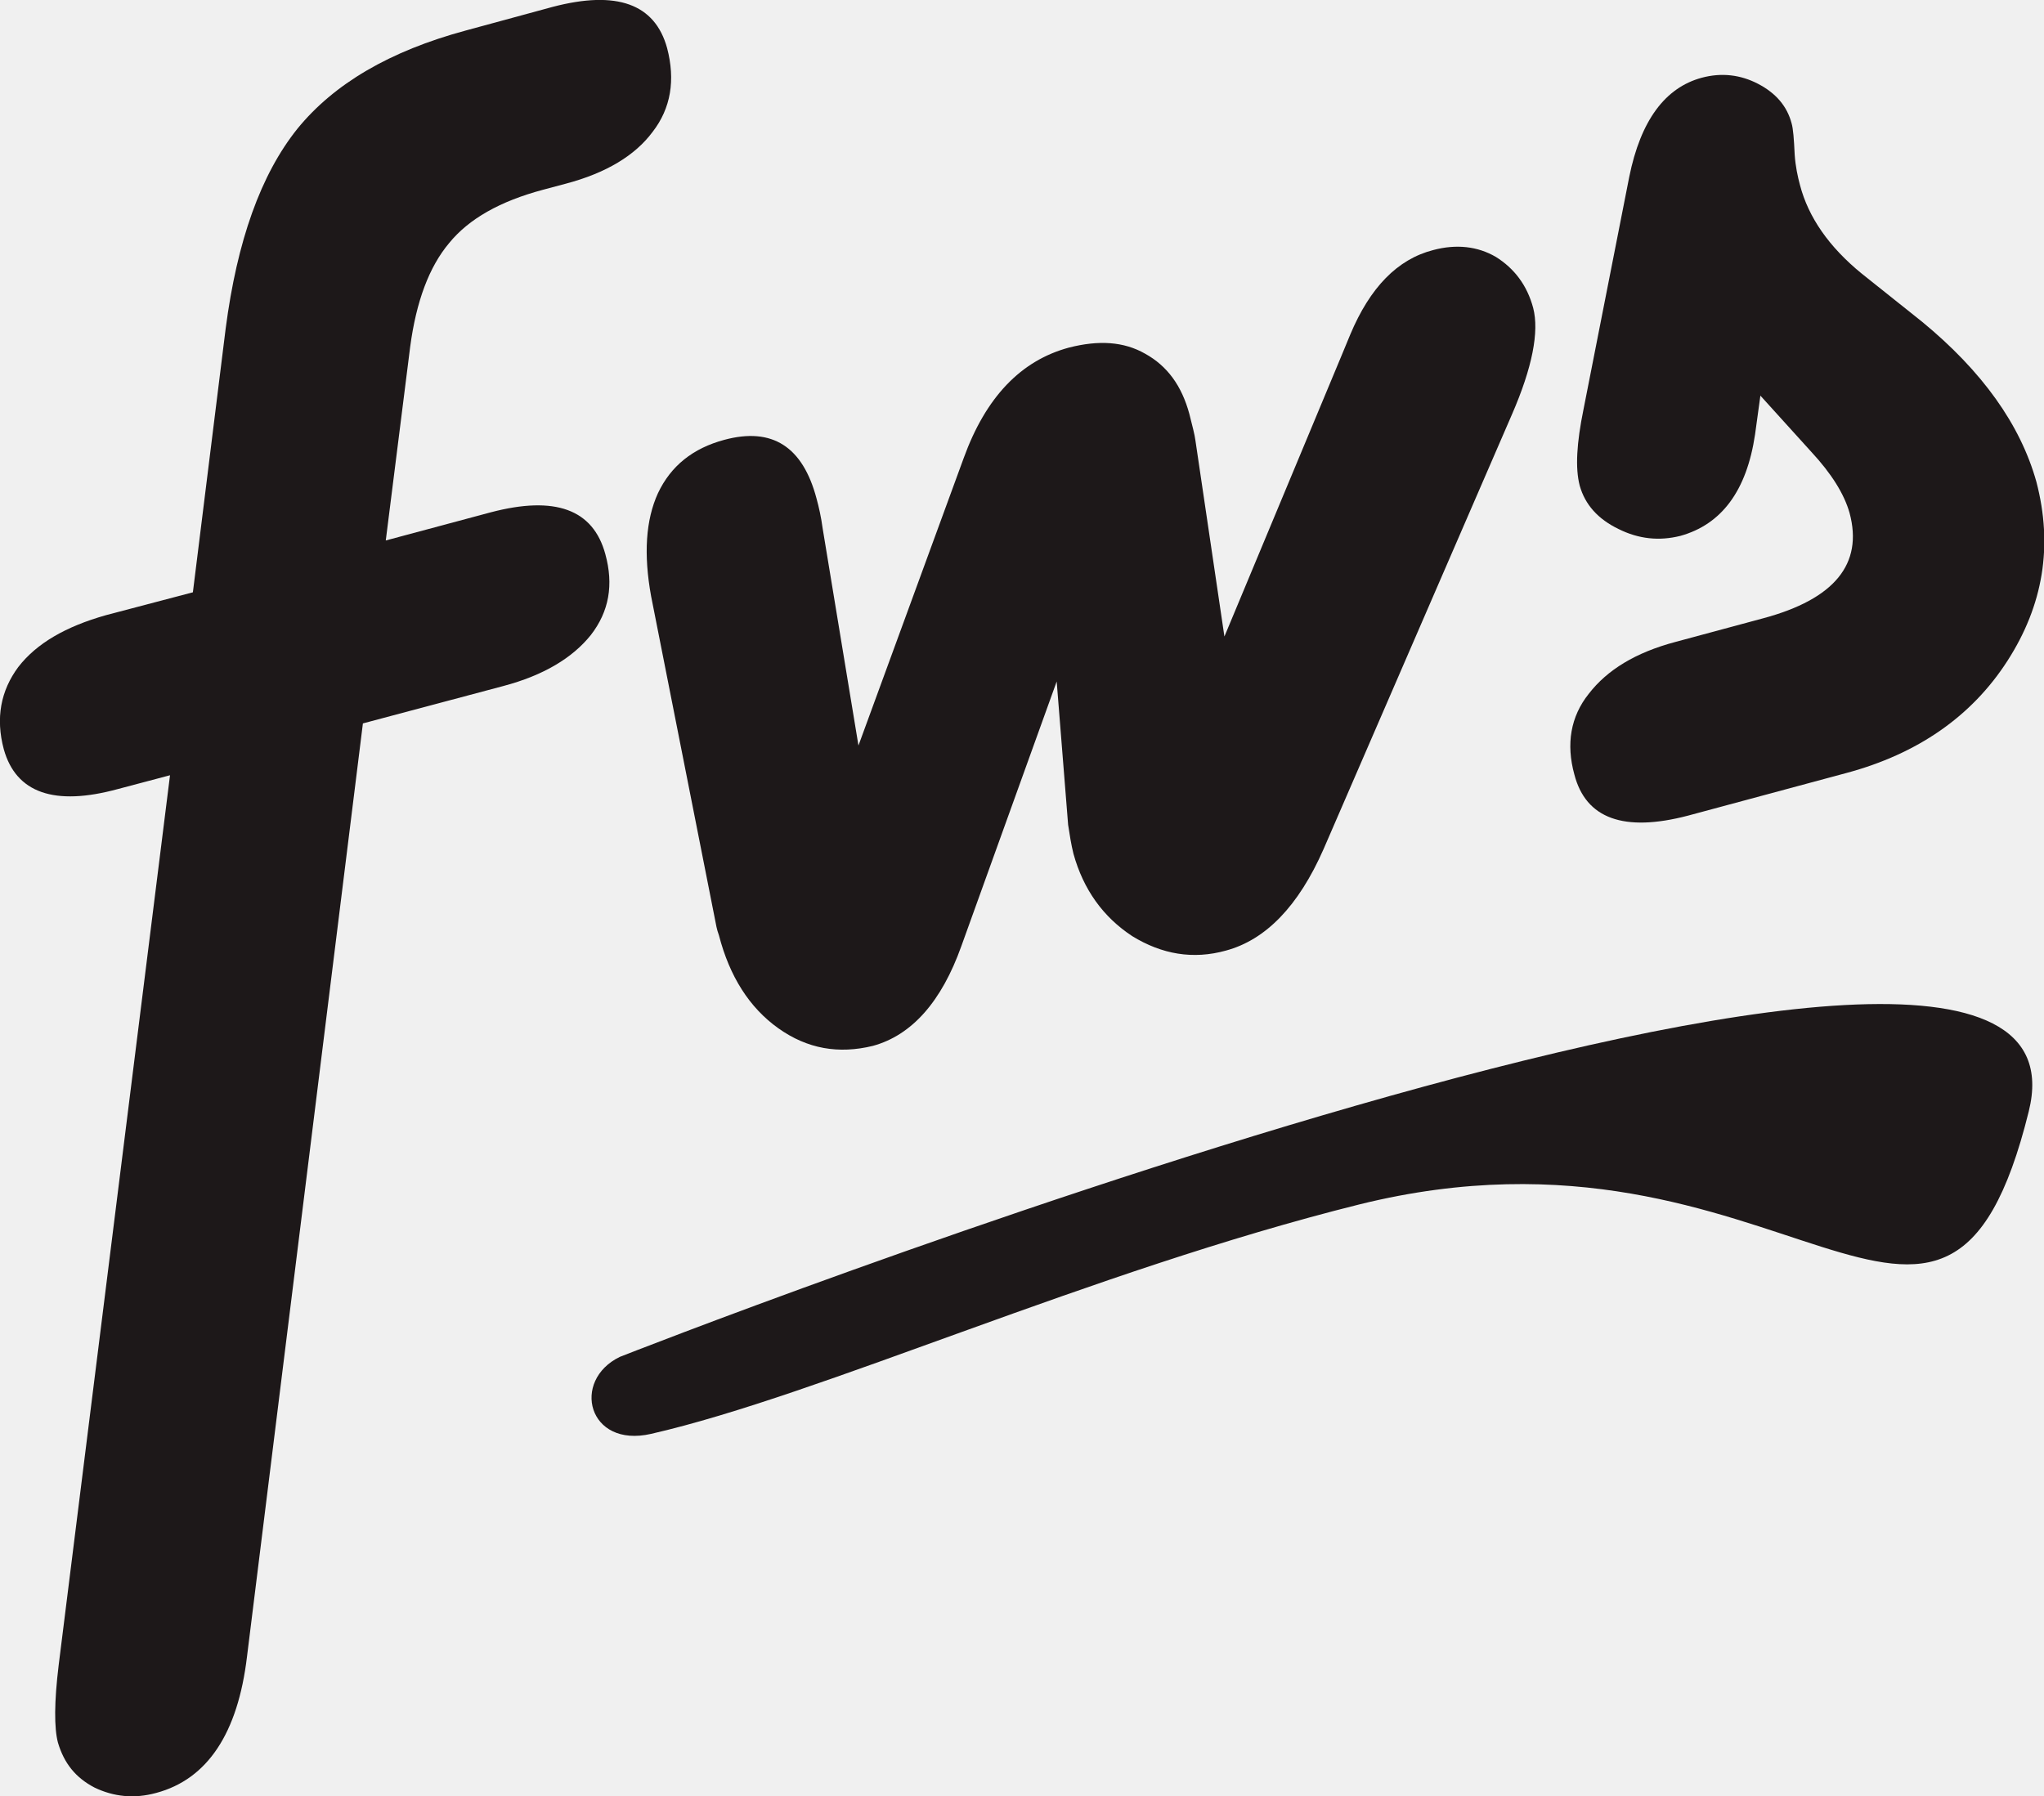
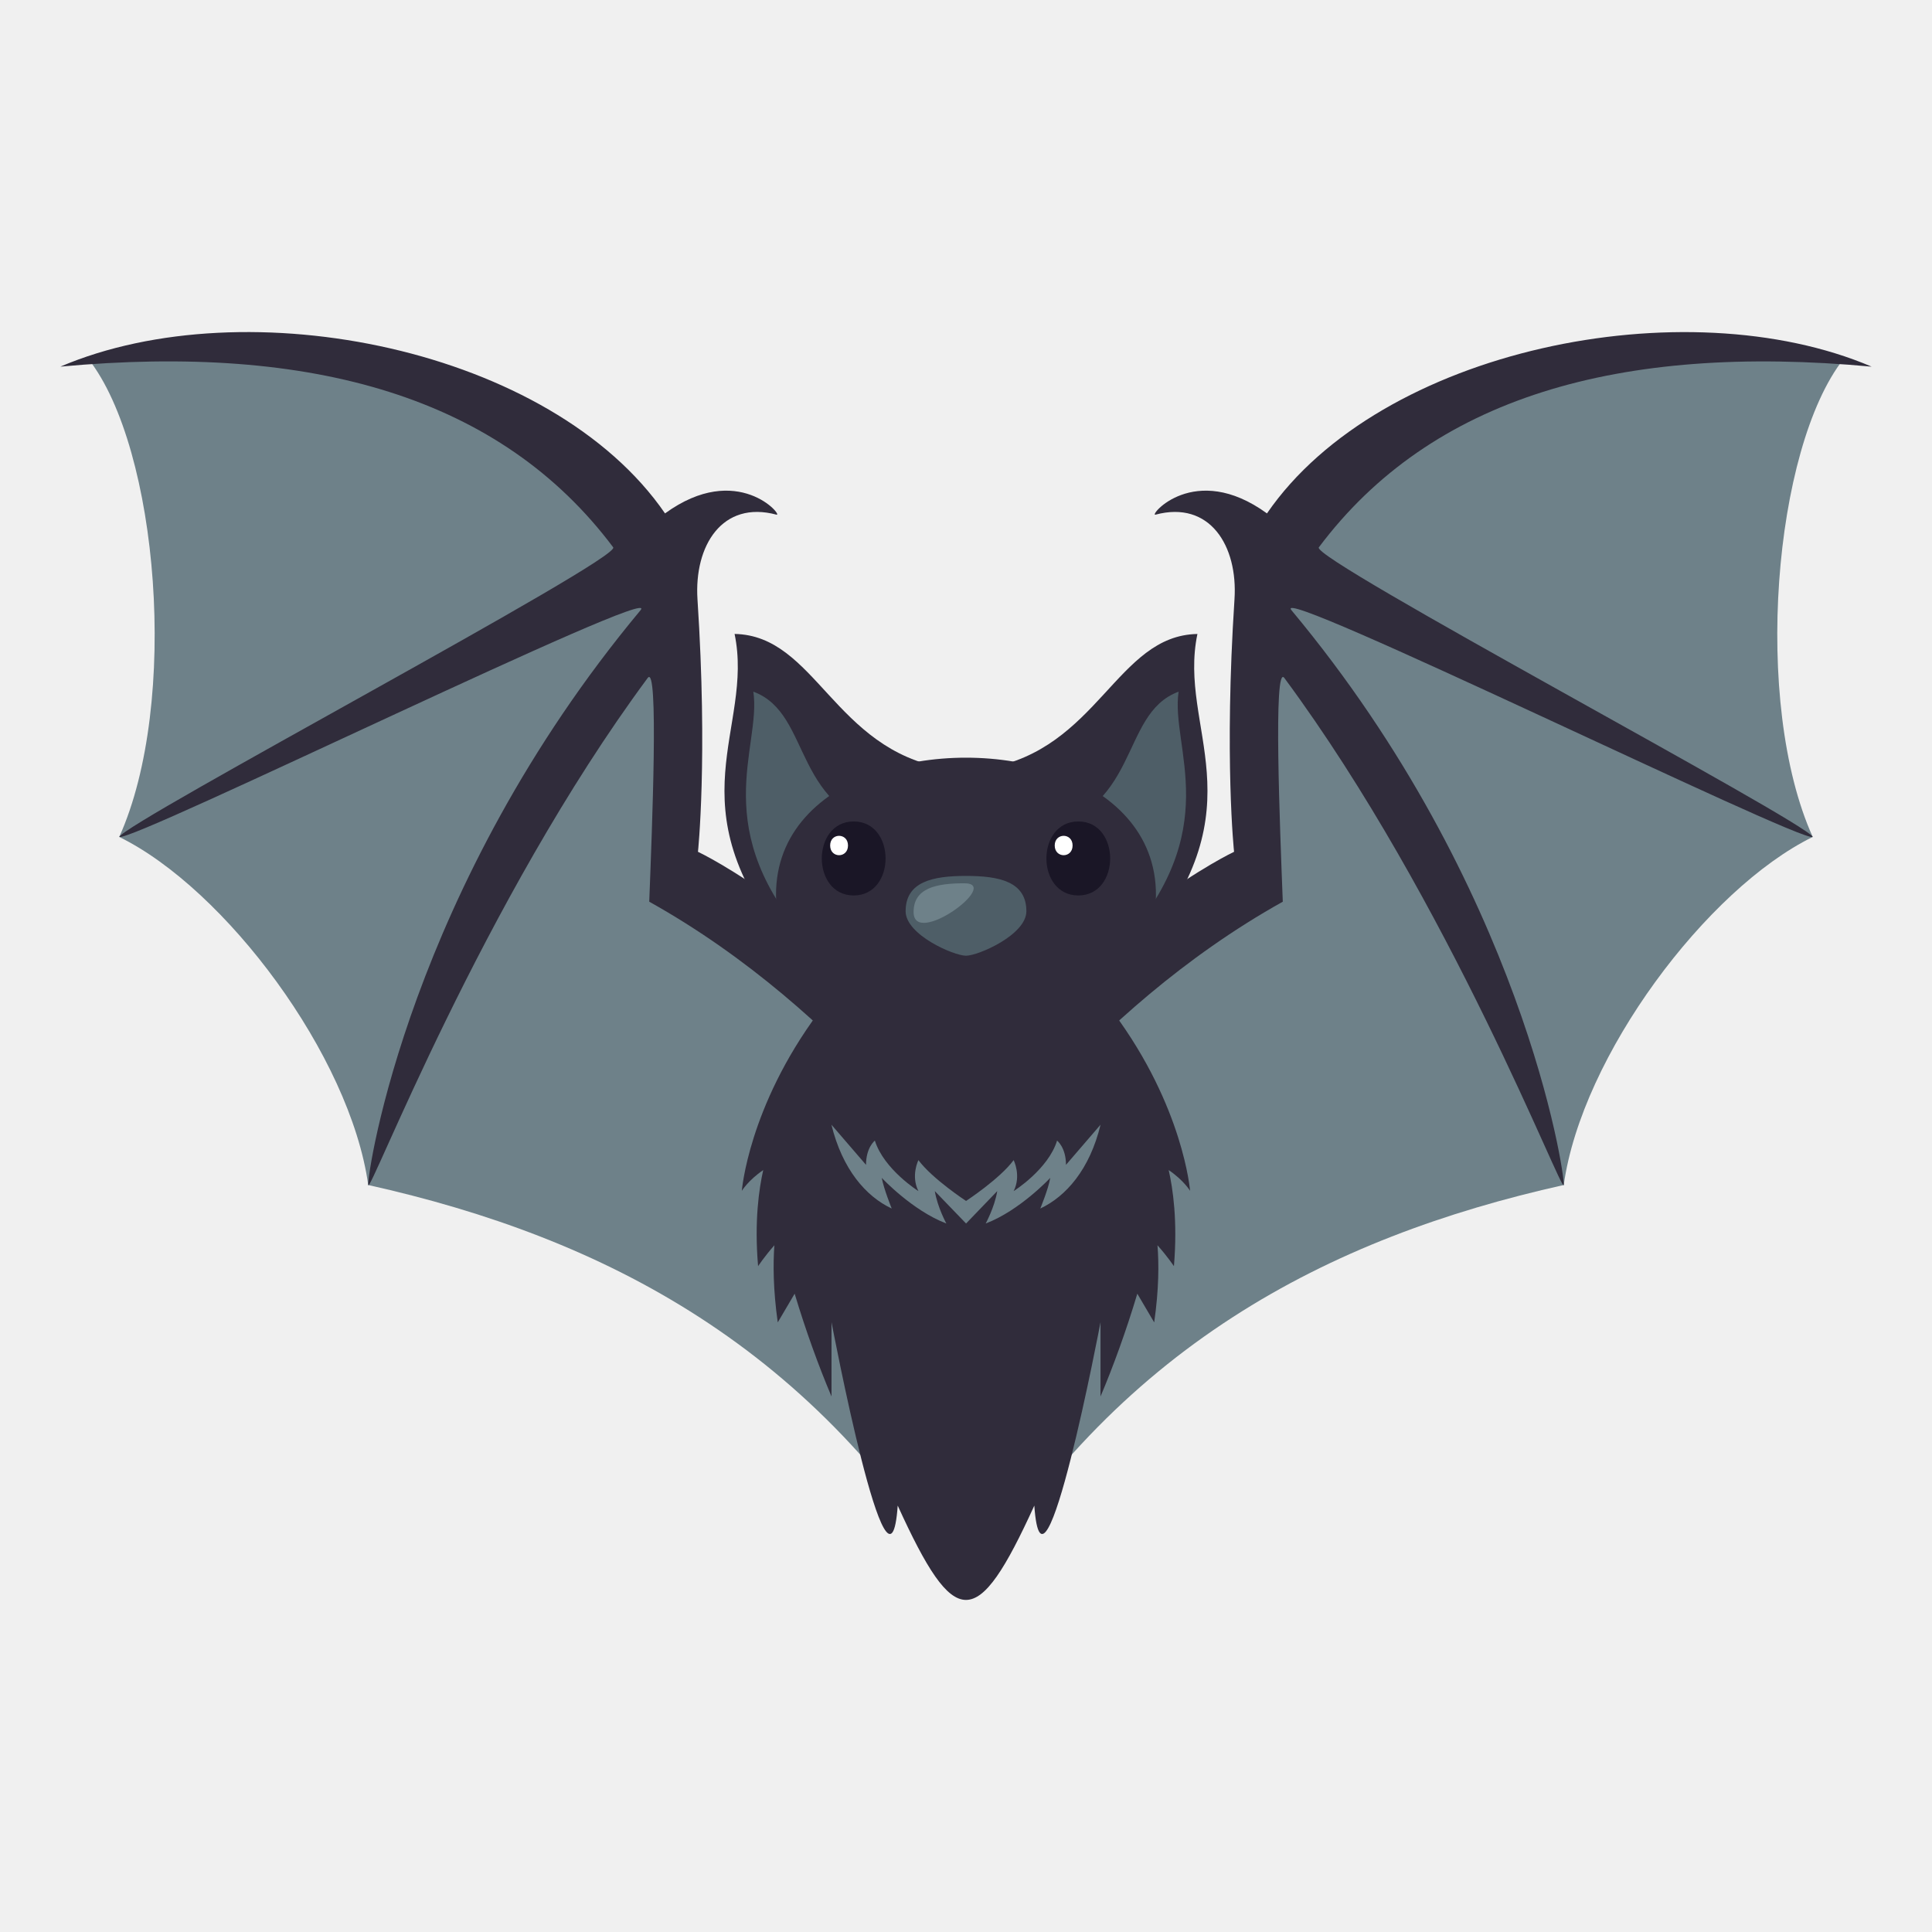
- <svg xmlns="http://www.w3.org/2000/svg" xml:space="preserve" width="55.633mm" height="48.889mm" version="1.1" style="shape-rendering:geometricPrecision; text-rendering:geometricPrecision; image-rendering:optimizeQuality; fill-rule:evenodd; clip-rule:evenodd" viewBox="0 0 2681 2356">
-   <defs>
-     <style type="text/css">
-    
-     .fil1 {fill:#1D1819}
-     .fil0 {fill:#1D1819;fill-rule:nonzero}
-    
-   </style>
-   </defs>
-   <g id="图层_x0020_1">
-     <path class="fil0" d="M506 709l138 -37c84,-22 134,-4 150,55 11,40 5,75 -19,106 -24,30 -62,53 -115,67l-184 49 -152 1224c-12,101 -52,161 -119,179 -29,8 -56,5 -81,-7 -25,-13 -40,-32 -48,-59 -5,-19 -5,-53 1,-102l146 -1167 -68 18c-84,23 -134,5 -150,-52 -11,-41 -4,-77 19,-108 24,-31 62,-53 115,-68l114 -30 43 -346c15,-115 46,-202 94,-262 48,-59 121,-102 221,-129l114 -31c84,-22 134,-4 150,54 11,42 5,79 -19,110 -23,31 -61,54 -114,68l-30 8c-56,15 -97,38 -123,70 -26,31 -43,76 -51,136l-32 254z" />
-     <path class="fil0" d="M1606 835l153 -367 12 -29c26,-62 62,-99 109,-111 30,-8 58,-5 82,9 24,15 41,37 49,67 8,31 -1,78 -28,140l-247 570c-33,75 -76,119 -128,133 -43,12 -84,5 -123,-19 -38,-25 -64,-61 -77,-108 -3,-12 -5,-25 -7,-38l-15 -188 -125 347c-26,73 -65,117 -116,131 -45,11 -86,4 -124,-23 -38,-27 -64,-68 -78,-122 -3,-8 -4,-15 -5,-20l-84 -425c-10,-55 -7,-100 9,-135 17,-36 46,-59 87,-70 63,-17 103,9 121,77 3,11 6,24 8,39l47 285 138 -377c29,-80 75,-128 138,-145 39,-10 72,-8 100,8 29,16 48,42 58,79 4,16 7,27 8,35l38 257z" />
-     <path class="fil0" d="M2309 519l-7 51c-11,74 -44,118 -98,133 -28,7 -55,4 -81,-9 -27,-13 -44,-32 -51,-57 -6,-23 -4,-56 5,-100l60 -305c15,-74 47,-117 95,-130 26,-7 51,-4 74,8 23,12 38,29 44,52 2,7 3,20 4,41 1,15 4,29 7,40 11,42 38,81 81,116l79 63c79,65 129,135 150,210 22,84 9,162 -38,235 -47,73 -118,122 -211,147l-208 56c-84,22 -134,4 -149,-54 -11,-40 -5,-76 19,-106 24,-31 61,-54 114,-68l115 -31c93,-25 131,-71 113,-138 -7,-25 -24,-52 -50,-80l-67 -74z" />
-     <path class="fil1" d="M813 1780c0,0 1960,-772 1848,-322 -111,449 -321,-16 -878,122 -353,88 -706,250 -929,301 -83,19 -105,-70 -41,-101z" />
-   </g>
+ <svg xmlns="http://www.w3.org/2000/svg" version="1.1" id="Layer_1" x="0px" y="0px" width="64px" height="64px" viewBox="0 0 64 64" enable-background="new 0 0 64 64" xml:space="preserve">
+   <path fill="#6E8189" d="M61.068,11.894c-7.738-1.47-14.496-0.062-19.213,6.779c-0.318,5.271-0.131,10.543-0.131,10.543  S36.287,32.42,32,38.22c-4.287-5.799-9.725-9.004-9.725-9.004s0.187-5.272-0.133-10.543c-4.716-6.84-11.474-8.249-19.212-6.779  c2.32,2.956,3.021,11.394,1.02,15.831c3.506,1.718,7.651,7.241,8.248,11.53C20.016,41,27.063,44.631,32,53  c4.936-8.369,11.984-12,19.801-13.745c0.598-4.289,4.742-9.812,8.248-11.53C58.047,23.288,58.748,14.85,61.068,11.894z" />
+   <path fill="#302C3B" d="M60.049,27.725c-0.227-0.504-16.648-9.213-16.361-9.593c3.715-4.958,9.93-6.764,18.313-5.986  c-6.176-2.635-16.277-0.601-20.031,4.861c-2.412-1.75-3.932,0.106-3.693,0.042c1.795-0.481,2.734,1.025,2.617,2.805  c-0.344,5.27-0.014,8.363-0.014,8.363S36.287,30.372,32,36.171c-4.287-5.799-8.879-7.954-8.879-7.954s0.329-3.094-0.016-8.363  c-0.115-1.78,0.822-3.287,2.617-2.805c0.24,0.064-1.281-1.792-3.692-0.042C18.275,11.544,8.176,9.51,2,12.145  c8.383-0.777,14.597,1.028,18.313,5.986c0.285,0.38-16.135,9.089-16.362,9.593c0.396,0.195,18.067-8.47,17.268-7.51  c-7.639,9.165-9.06,18.653-9.02,19.041c0.038,0.365,3.768-9.381,9.257-16.797c0.369-0.5,0.145,4.957,0.051,7.412  C28.09,33.542,32,39.556,32,39.556s3.91-6.014,10.494-9.686c-0.094-2.456-0.318-7.912,0.051-7.412  c5.488,7.416,9.217,17.163,9.256,16.797c0.039-0.388-1.381-9.875-9.02-19.041C41.98,19.254,59.652,27.919,60.049,27.725z" />
+   <path fill="#302C3B" d="M26.119,31.355C22.252,26.637,24.99,24.153,24.334,21c2.684,0.049,3.284,3.823,6.973,4.449  C30.803,25.835,26.521,30.793,26.119,31.355z" />
+   <path fill="#4E5E67" d="M26.917,31.355c-3.551-3.874-1.681-6.581-1.962-8.443c2.018,0.746,1.185,4.043,4.873,4.668  C29.325,27.966,27.32,30.793,26.917,31.355z" />
+   <path fill="#302C3B" d="M37.879,31.355c3.867-4.718,1.129-7.202,1.787-10.354c-2.684,0.049-3.285,3.823-6.973,4.449  C33.195,25.835,37.477,30.793,37.879,31.355z" />
+   <path fill="#4E5E67" d="M37.082,31.355c3.551-3.874,1.682-6.581,1.961-8.443c-2.016,0.746-1.184,4.043-4.871,4.668  C34.674,27.966,36.68,30.793,37.082,31.355z" />
+   <path fill="#302C3B" d="M27.113,33.546c-7.4-11.268,17.174-11.257,9.773,0c2.32,3.125,2.537,5.902,2.537,5.902  s-0.209-0.349-0.709-0.688c0.141,0.615,0.299,1.697,0.174,3.184c0,0-0.203-0.307-0.545-0.693c0.049,0.613,0.049,1.456-0.109,2.555  l-0.559-0.951c-0.365,1.219-0.793,2.4-1.219,3.405V43.8c0,0-1.91,10.082-2.193,6.075c-1.9,4.166-2.627,4.166-4.525,0  c-0.284,4.007-2.193-6.075-2.193-6.075v2.46c-0.427-1.005-0.855-2.187-1.221-3.405l-0.56,0.951  c-0.155-1.099-0.155-1.941-0.112-2.555c-0.34,0.387-0.539,0.693-0.539,0.693c-0.129-1.486,0.031-2.568,0.17-3.184  c-0.497,0.339-0.709,0.688-0.709,0.688S24.793,36.671,27.113,33.546z" />
+   <path fill="#6E8189" d="M28.688,38.587c0-0.577,0.293-0.803,0.293-0.803c0.299,0.954,1.443,1.673,1.443,1.673  c-0.259-0.513,0-1.026,0-1.026c0.461,0.62,1.578,1.352,1.578,1.352s1.117-0.731,1.576-1.352c0,0,0.26,0.514,0,1.026  c0,0,1.146-0.719,1.439-1.673c0,0,0.295,0.226,0.295,0.803l1.145-1.33c-0.357,1.481-1.145,2.378-1.996,2.777  c0,0,0.268-0.646,0.33-1.016c0,0-1.006,1.082-2.139,1.512c0,0,0.295-0.537,0.383-1.073l-1.033,1.073l-1.035-1.073  c0.088,0.536,0.382,1.073,0.382,1.073c-1.131-0.43-2.14-1.512-2.14-1.512c0.068,0.37,0.33,1.016,0.33,1.016  c-0.852-0.399-1.635-1.296-1.997-2.777L28.688,38.587z" />
+   <path fill="#1A1626" d="M28.28,29.663c-1.409,0-1.409-2.451,0-2.451C29.688,27.212,29.688,29.663,28.28,29.663z" />
+   <path id="Shape_4_" fill="#FFFFFF" d="M28.091,28.008c0,0.429-0.591,0.429-0.591,0C27.5,27.581,28.091,27.581,28.091,28.008  L28.091,28.008z" />
+   <path fill="#1A1626" d="M35.721,29.663c-1.41,0-1.41-2.451,0-2.451C37.127,27.212,37.127,29.663,35.721,29.663z" />
+   <path id="Shape_11_" fill="#FFFFFF" d="M35.531,28.008c0,0.429-0.592,0.429-0.592,0C34.939,27.581,35.531,27.581,35.531,28.008  L35.531,28.008z" />
+   <path fill="#4E5E67" d="M30,30.186c0-0.98,0.895-1.17,2-1.17s2,0.189,2,1.17c0,0.779-1.592,1.473-2,1.473S30,30.965,30,30.186z" />
+   <path fill="#6E8189" d="M30.264,30.213c0-0.799,0.754-0.953,1.684-0.953C33.186,29.26,30.264,31.399,30.264,30.213z" />
</svg>
